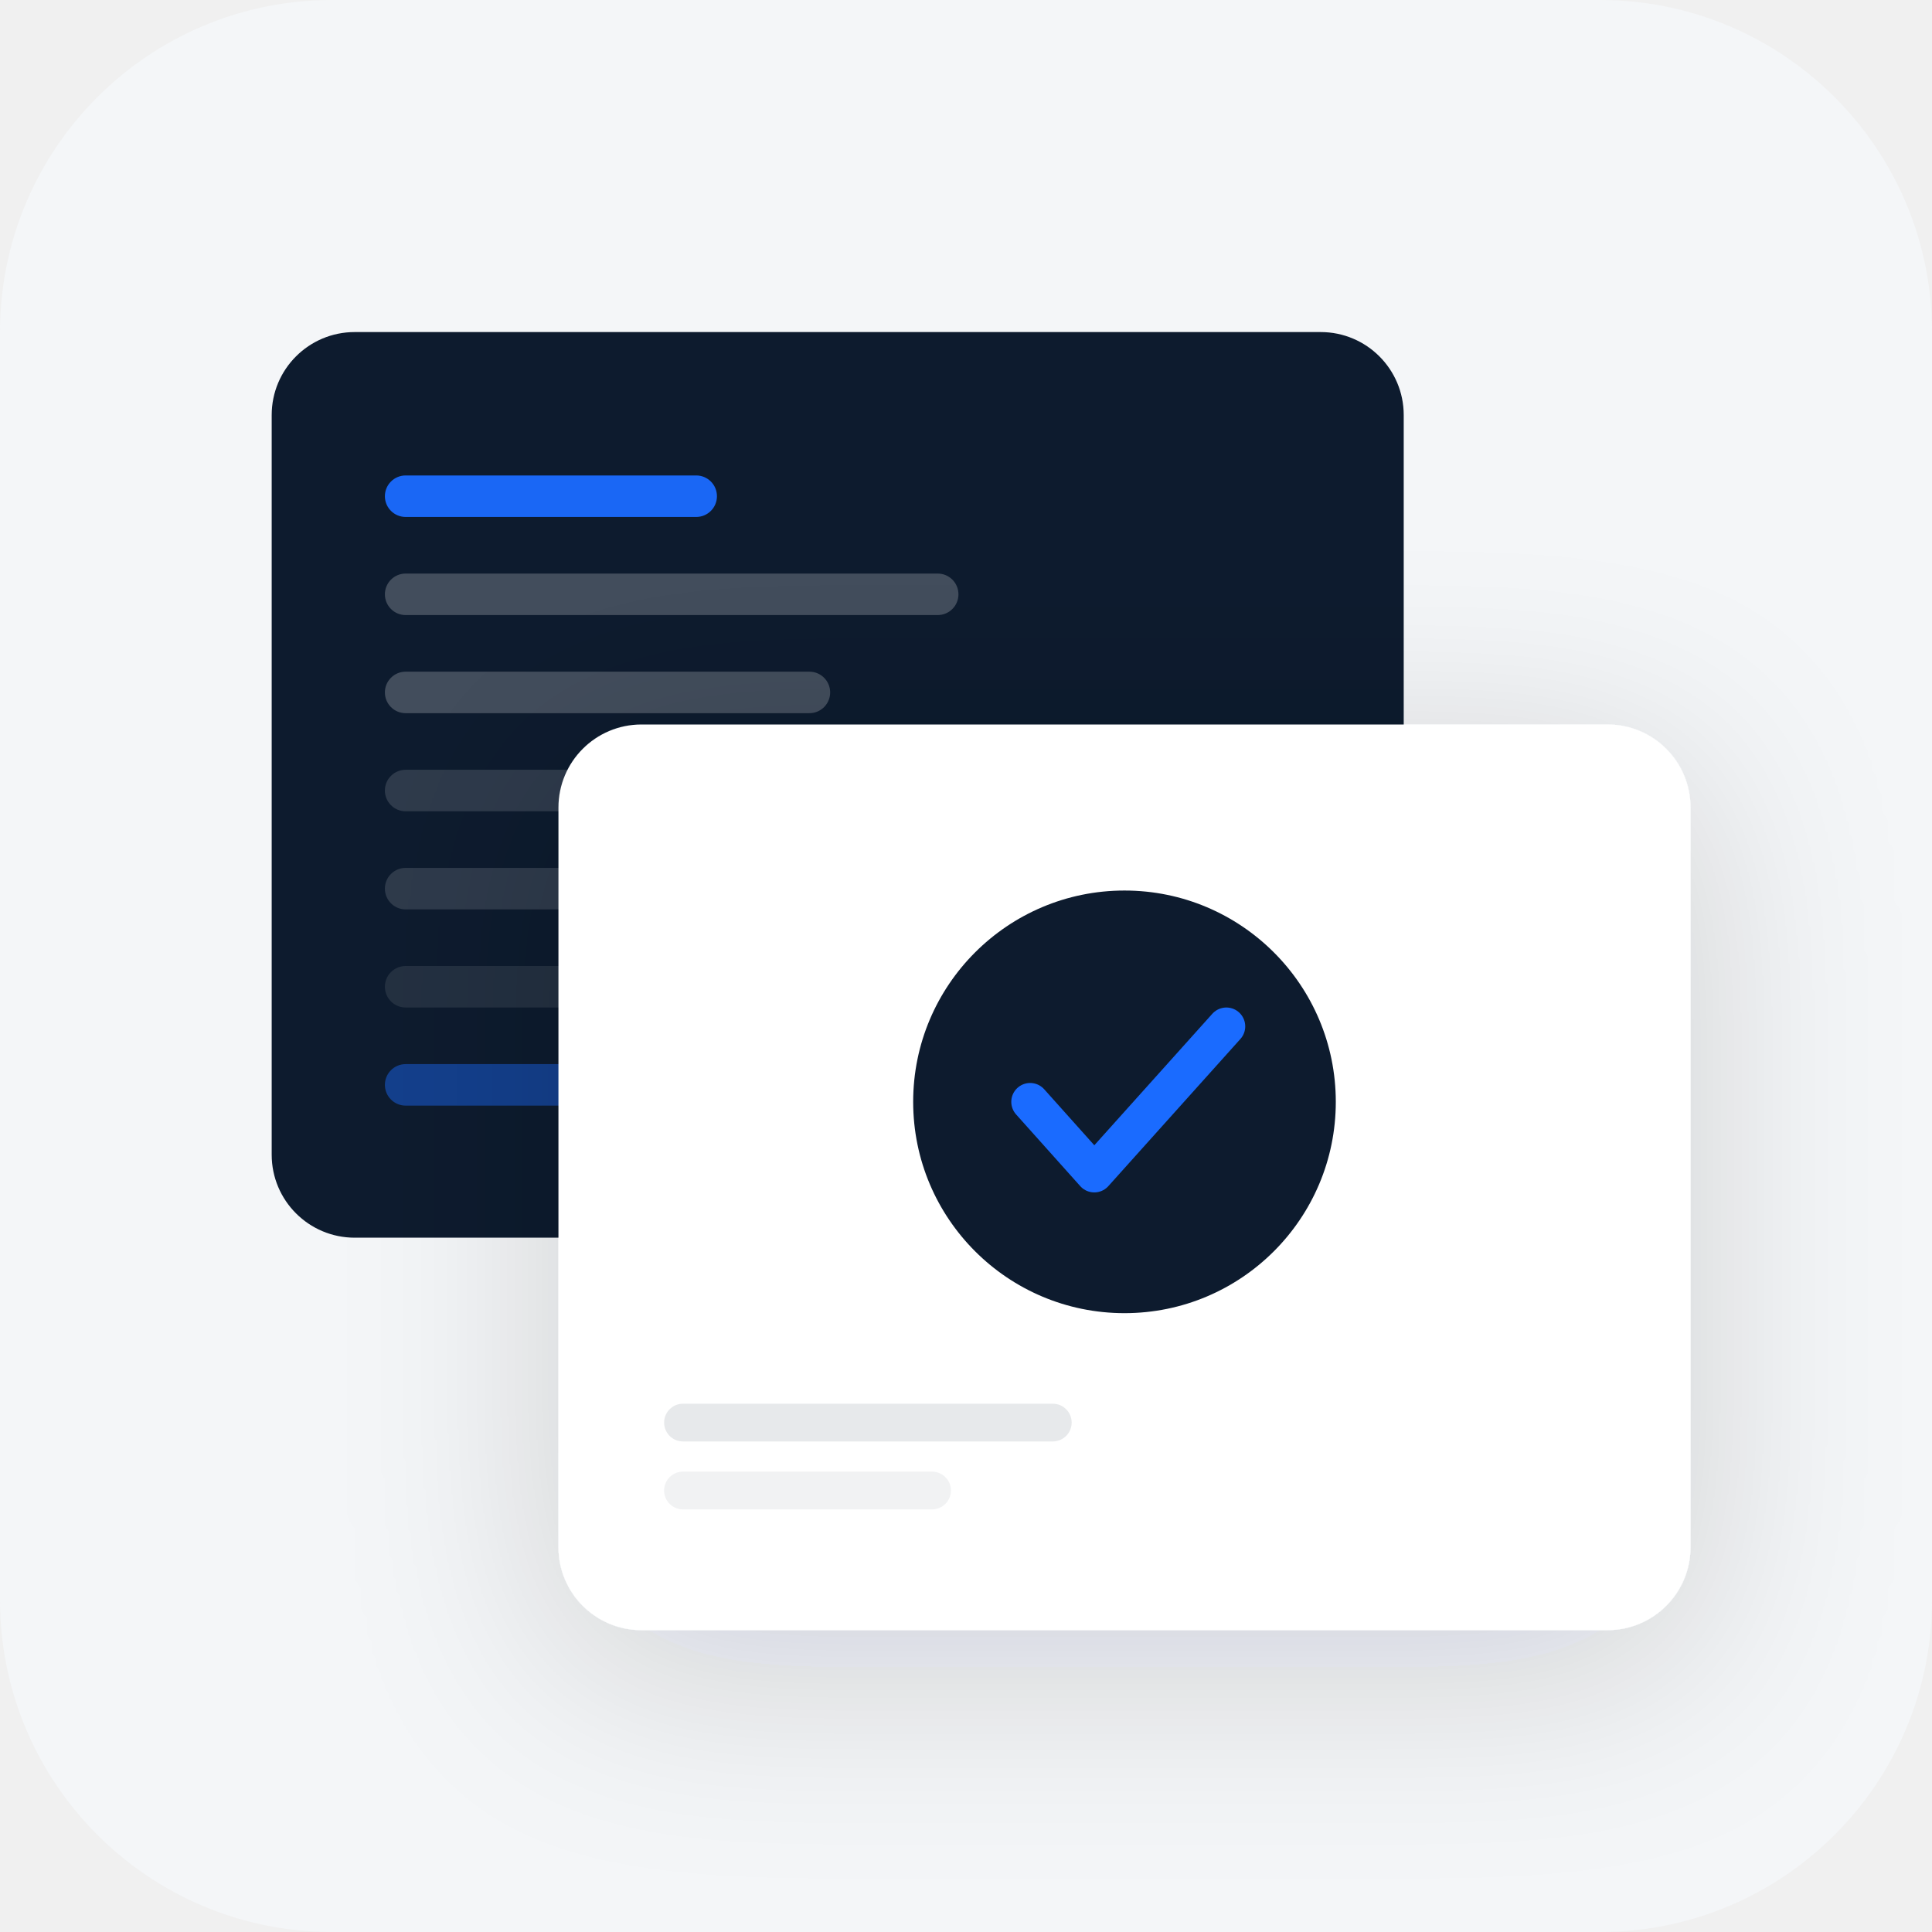
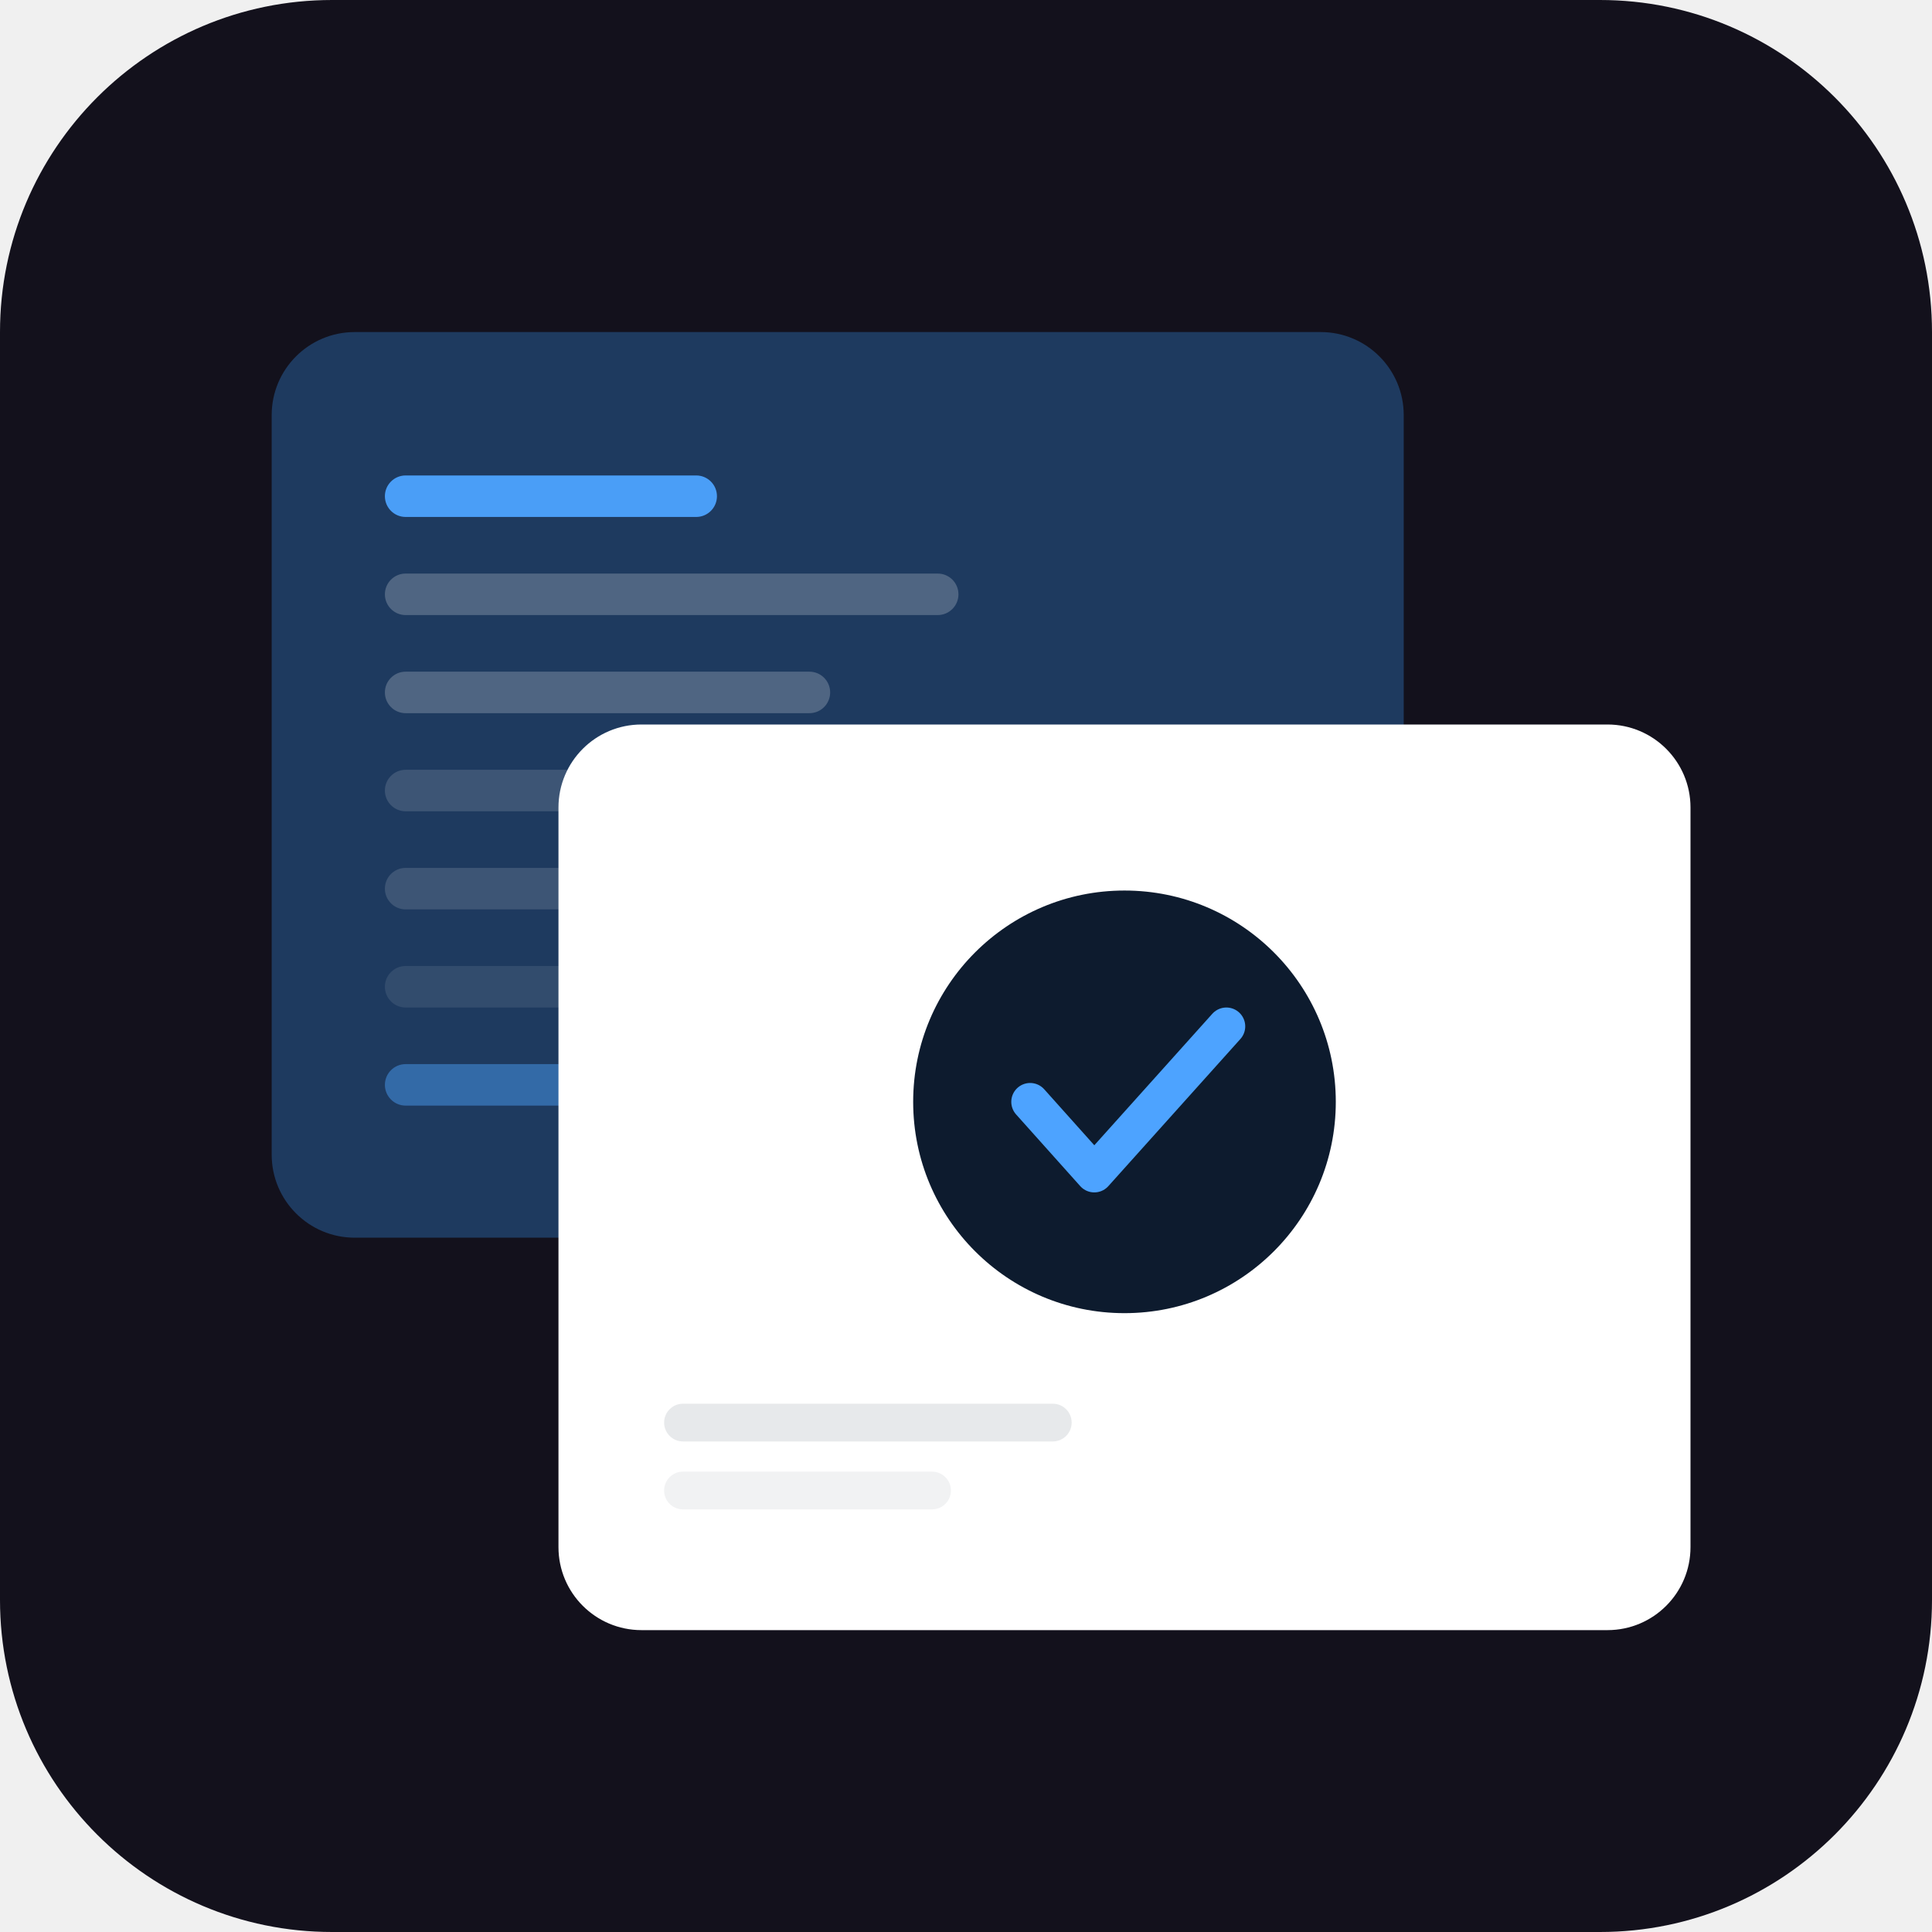
<svg xmlns="http://www.w3.org/2000/svg" viewBox="0 0 512 512" width="512" height="512">
-   <rect width="512" height="512" rx="88" fill="#f4f6f8" />
-   <rect x="72" y="88" width="300" height="240" rx="22" fill="#0d1b2e" />
-   <rect x="102" y="126" width="88" height="11" rx="5.5" fill="#1a6bff" opacity="0.95" />
+   <rect width="512" height="512" rx="88" fill="#13111c" />
+   <rect x="72" y="88" width="300" height="240" rx="22" fill="#1e3a5f" />
+   <rect x="102" y="126" width="88" height="11" rx="5.5" fill="#4da3ff" opacity="0.95" />
  <rect x="102" y="152" width="152" height="11" rx="5.5" fill="#ffffff" opacity="0.22" />
  <rect x="102" y="178" width="118" height="11" rx="5.5" fill="#ffffff" opacity="0.22" />
  <rect x="102" y="204" width="170" height="11" rx="5.5" fill="#ffffff" opacity="0.14" />
  <rect x="102" y="230" width="96" height="11" rx="5.5" fill="#ffffff" opacity="0.14" />
  <rect x="102" y="256" width="136" height="11" rx="5.5" fill="#ffffff" opacity="0.09" />
-   <rect x="102" y="282" width="76" height="11" rx="5.5" fill="#1a6bff" opacity="0.45" />
-   <rect x="148" y="192" width="300" height="240" rx="22" fill="#ffffff" style="filter:drop-shadow(0 10px 28px rgba(13,27,46,0.16))" />
+   <rect x="102" y="282" width="76" height="11" rx="5.5" fill="#4da3ff" opacity="0.45" />
+   <rect x="148" y="192" width="300" height="240" rx="22" fill="#ffffff" />
  <circle cx="298" cy="292" r="56" fill="#0d1b2e" />
-   <polyline points="273,292 290,311 325,272" fill="none" stroke="#1a6bff" stroke-width="10" stroke-linecap="round" stroke-linejoin="round" />
+   <polyline points="273,292 290,311 325,272" fill="none" stroke="#4da3ff" stroke-width="10" stroke-linecap="round" stroke-linejoin="round" />
  <rect x="176" y="372" width="108" height="10" rx="5" fill="#0d1b2e" opacity="0.10" />
  <rect x="176" y="390" width="76" height="10" rx="5" fill="#0d1b2e" opacity="0.06" />
</svg>
